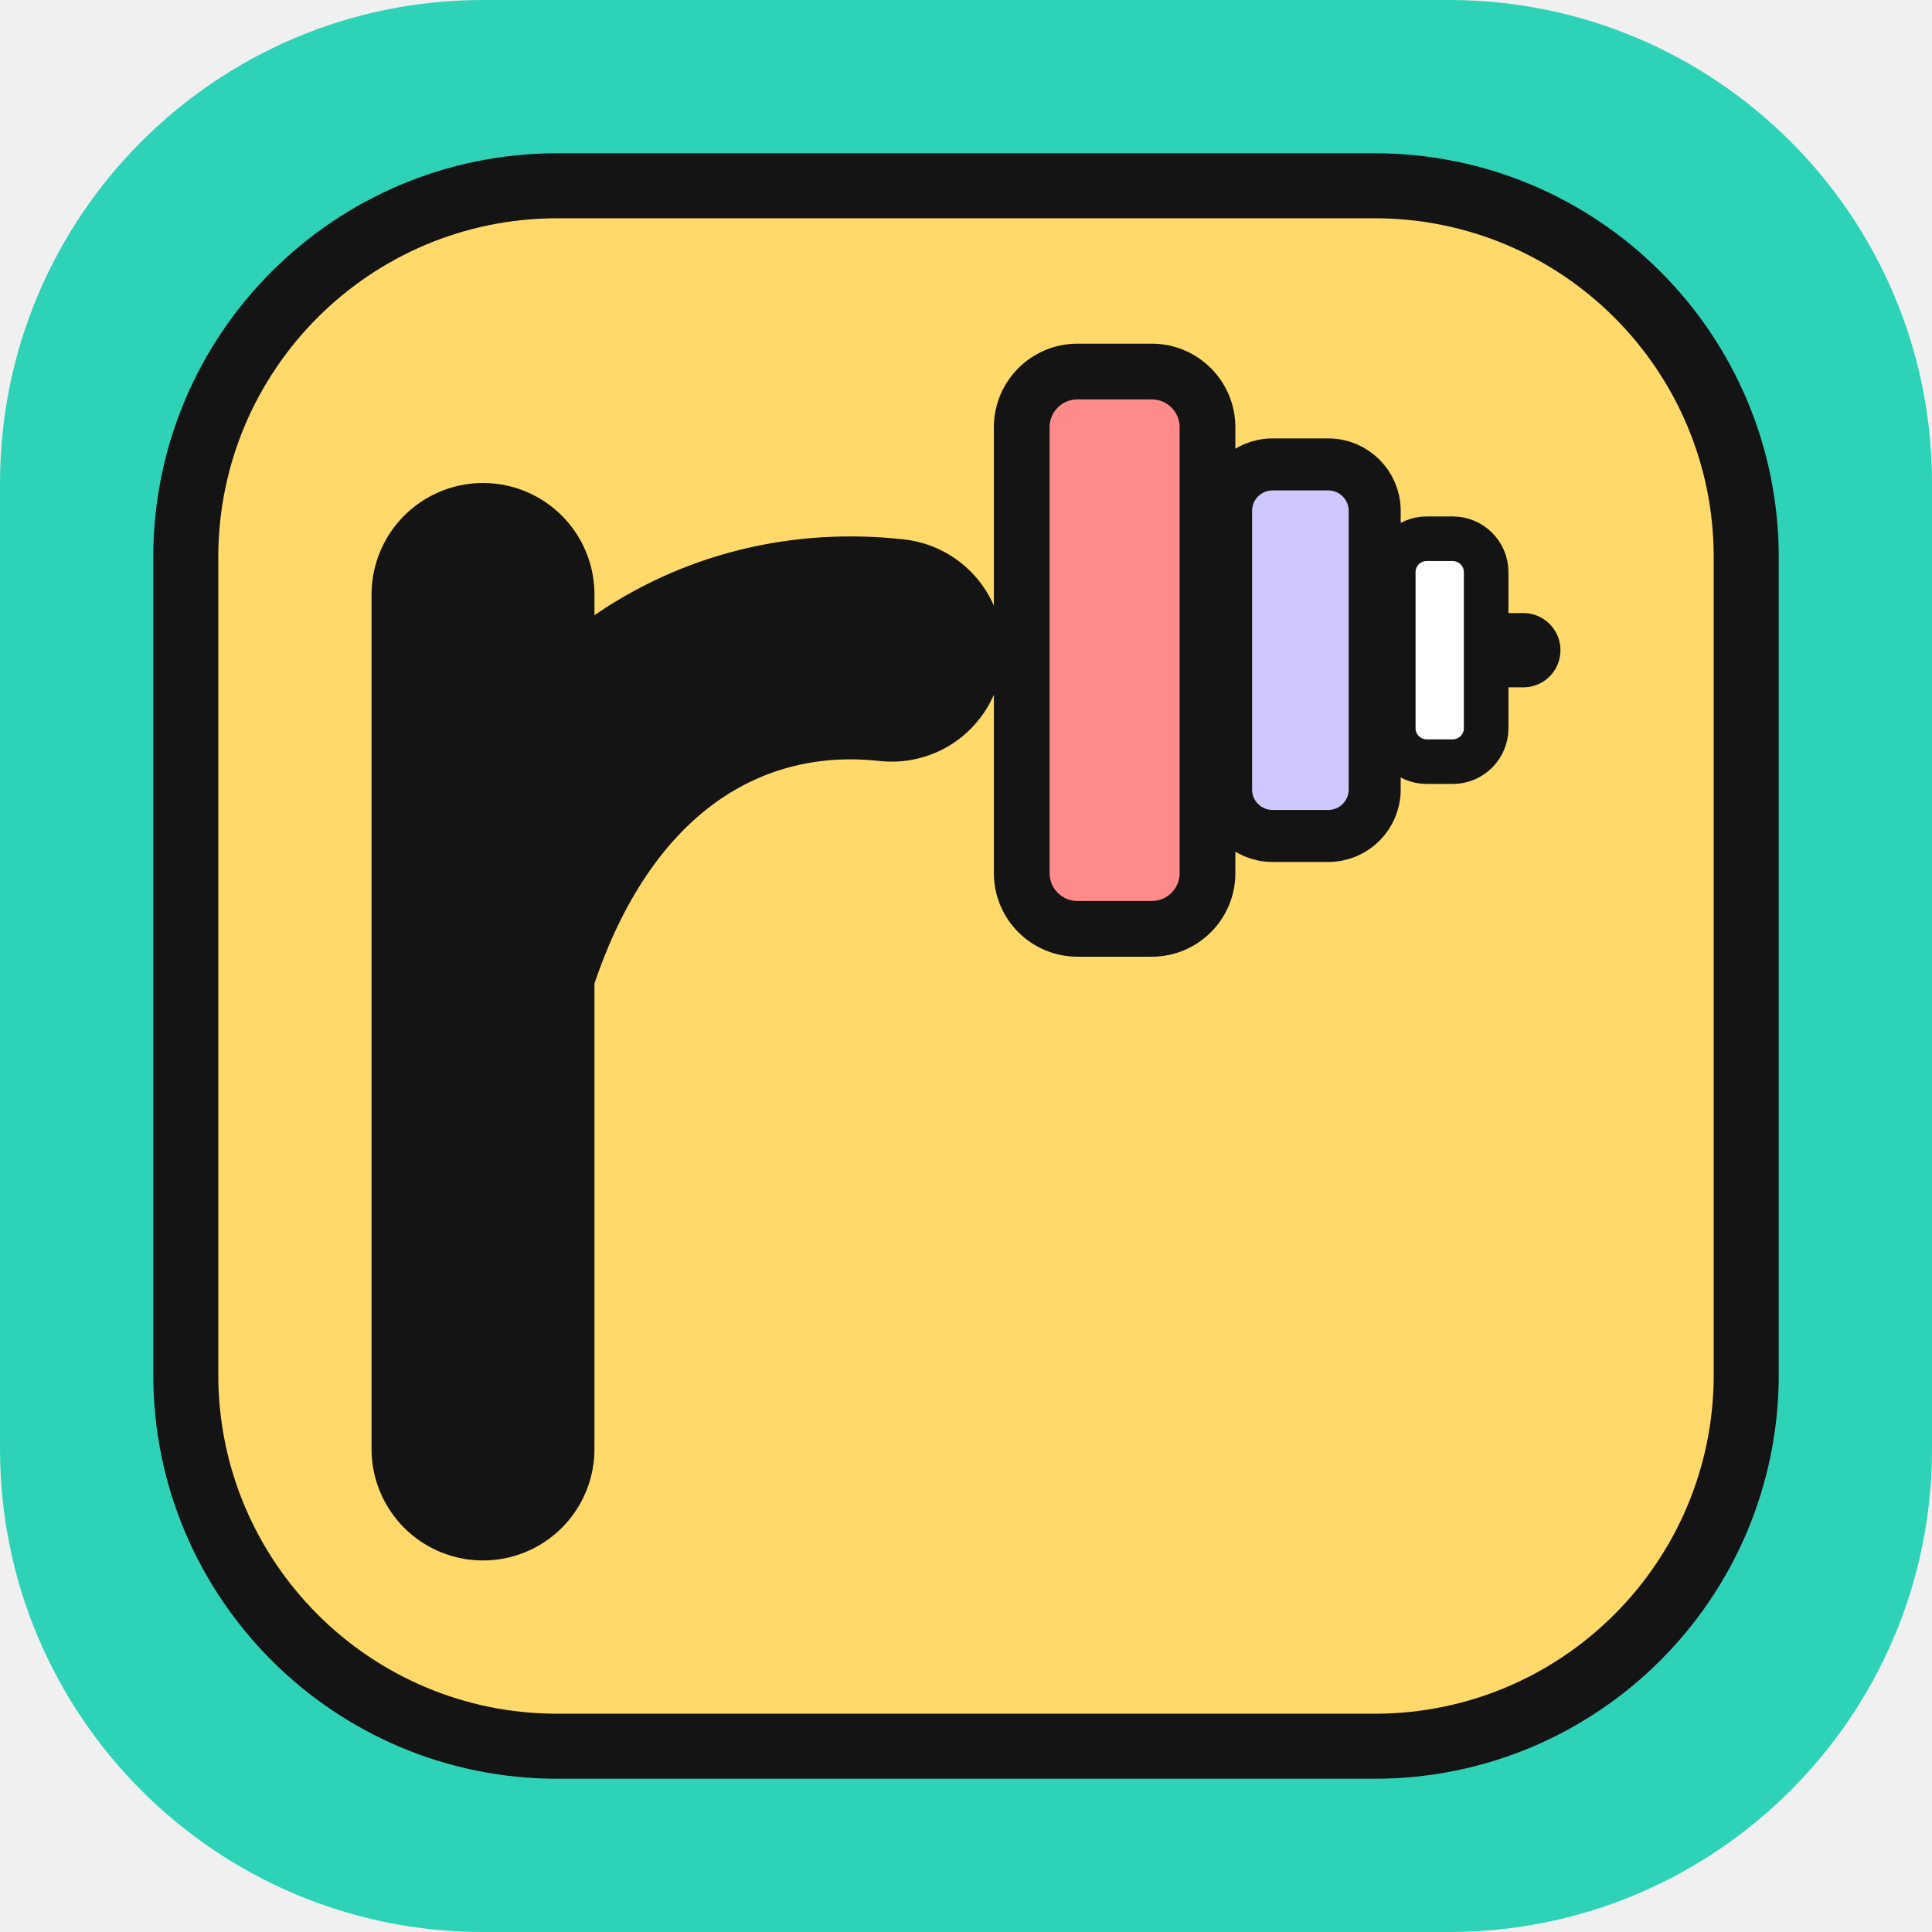
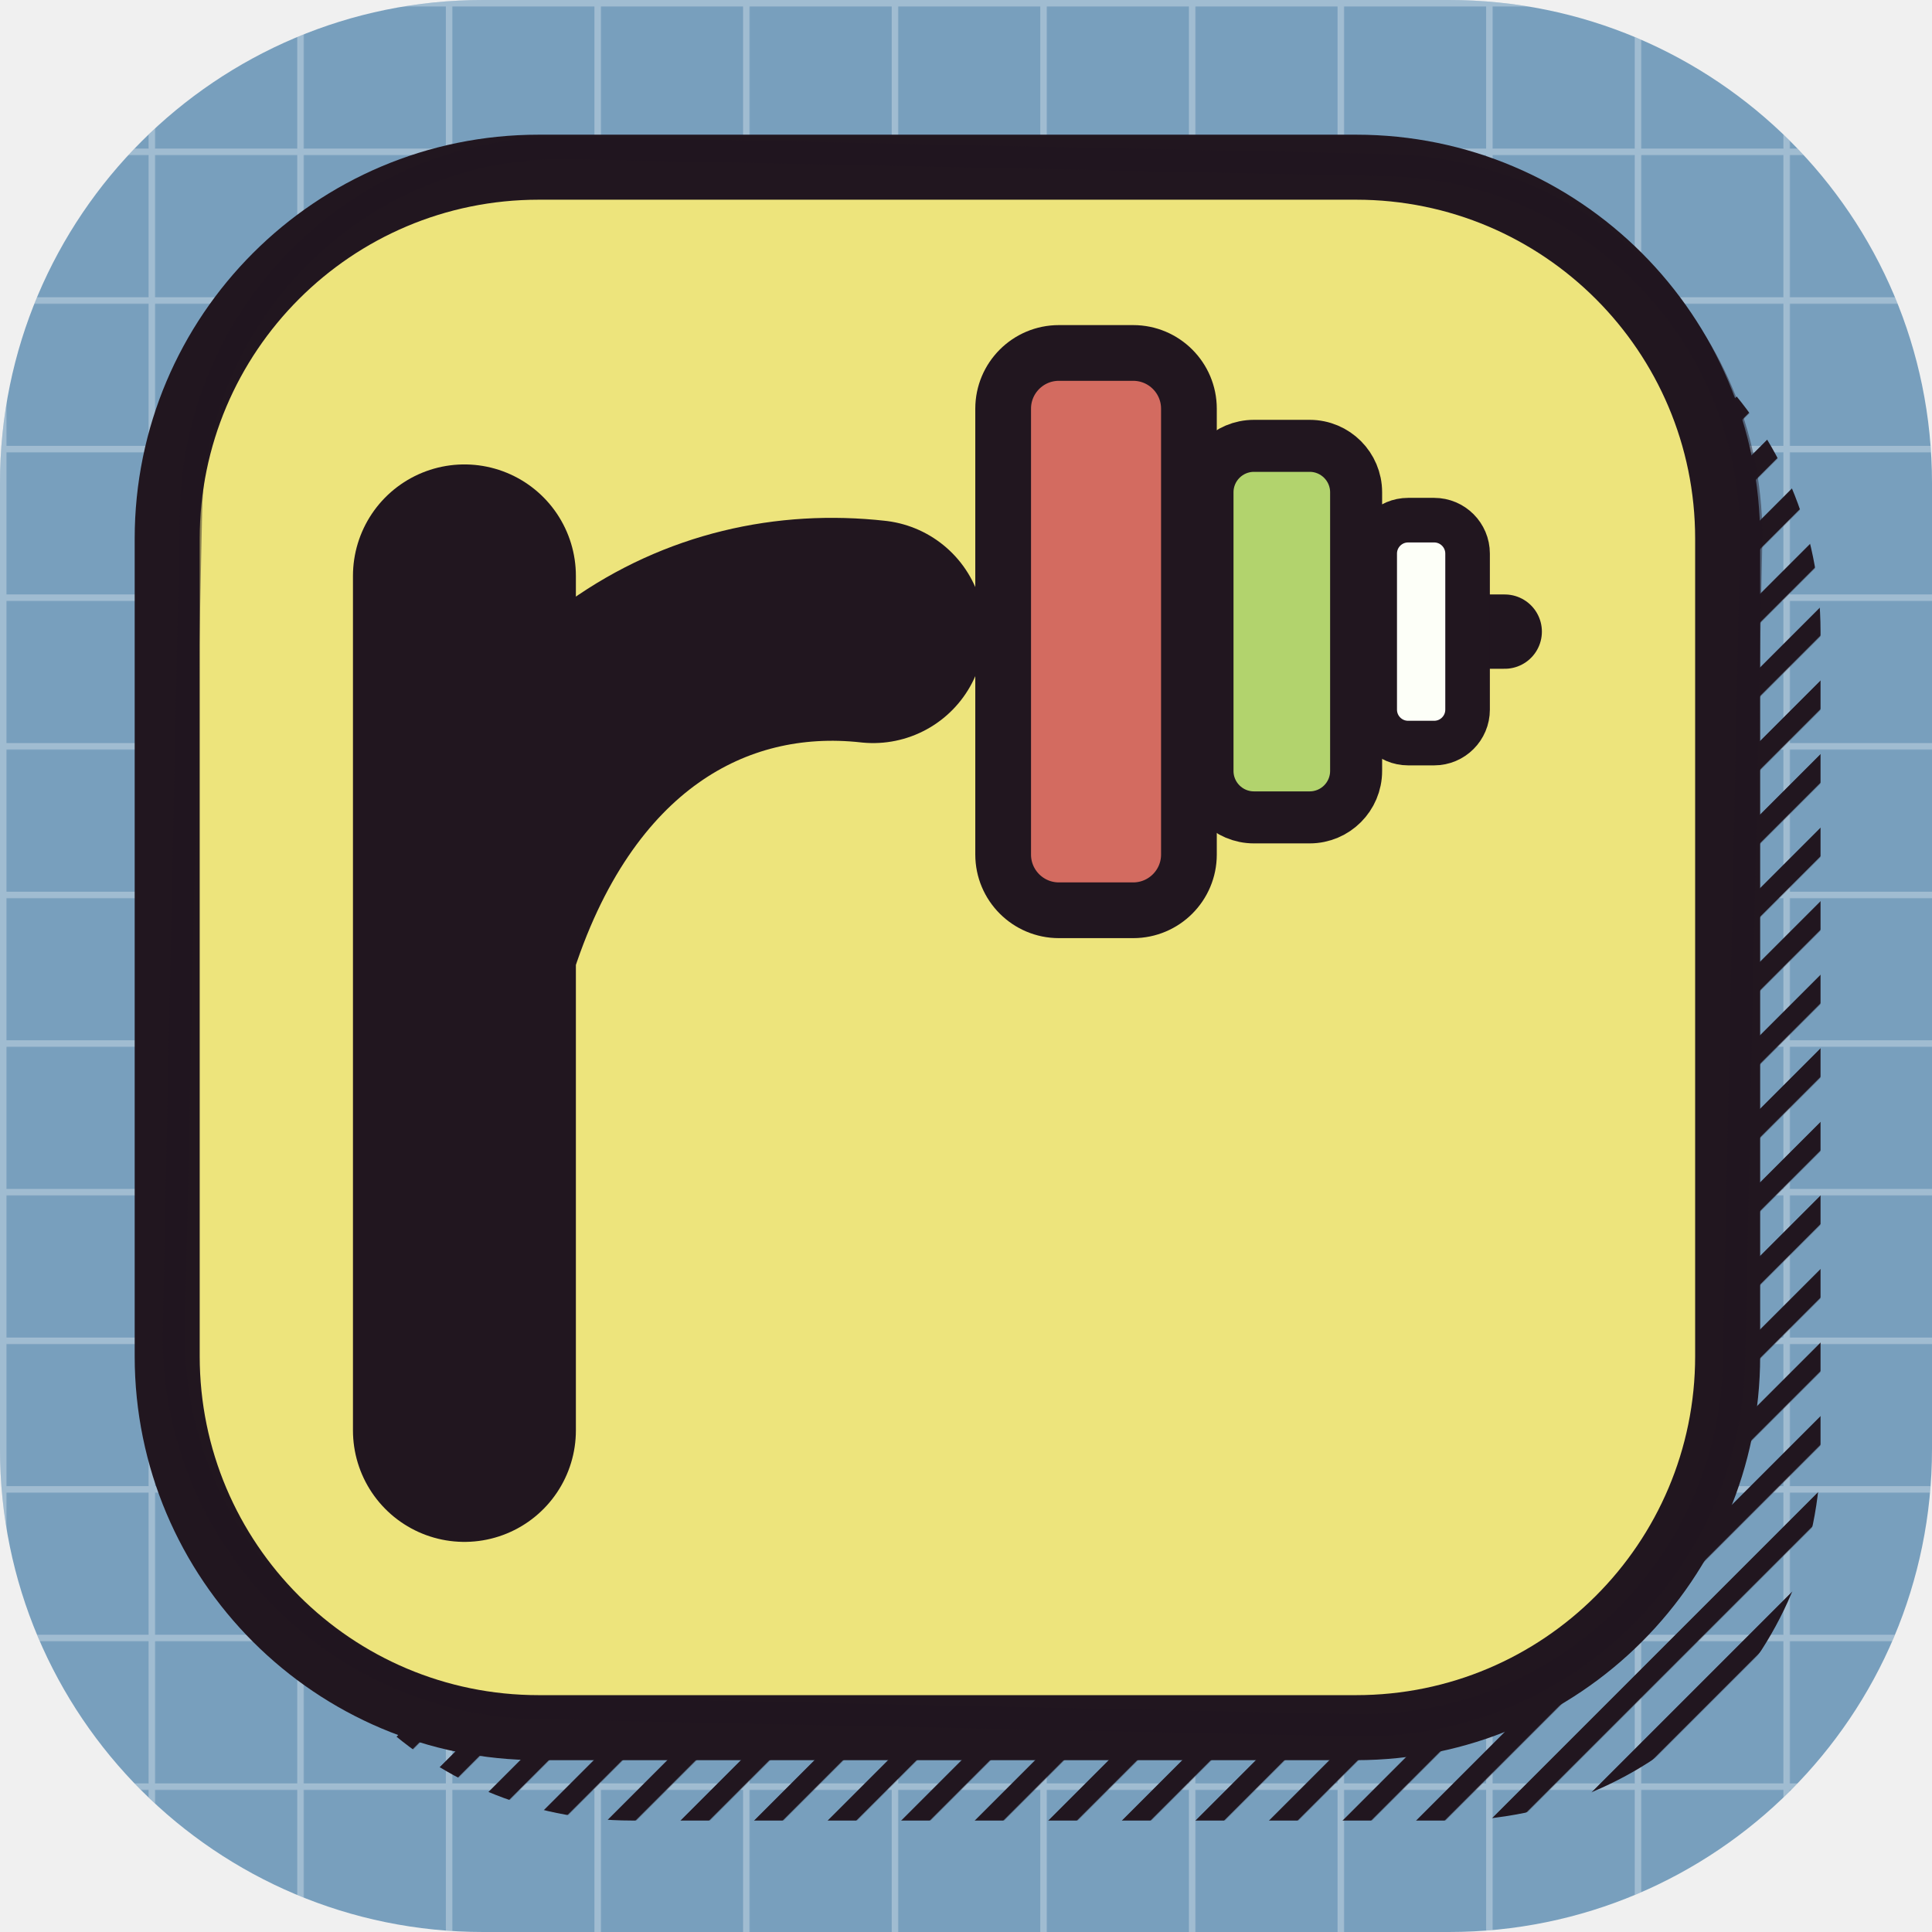
<svg xmlns="http://www.w3.org/2000/svg" viewBox="0 0 104 104">
-   <rect width="104" height="104" rx="26" fill="#2ed3b7" />
-   <g stroke="#141414" stroke-linecap="round" stroke-linejoin="round">
-     <rect x="10" y="10" width="84" height="84" rx="20" fill="#ffd96a" stroke-width="3.5" />
-     <path d="M26 32v46M26 52c4-13 13-18 22-17" fill="none" stroke-width="12" />
-     <path d="M48 35h34" fill="none" stroke-width="4" />
-     <rect x="55" y="20" width="10" height="30" rx="3" fill="#ff8a8a" stroke-width="3" />
-     <rect x="66" y="25" width="8" height="20" rx="2.5" fill="#cfc8ff" stroke-width="2.8" />
-     <rect x="75" y="29" width="5" height="12" rx="1.8" fill="#ffffff" stroke-width="2.4" />
+   <defs>
+     <pattern id="grid" width="8" height="8" patternUnits="userSpaceOnUse">
+       <path d="M8 0H0V8" fill="none" stroke="#ffffff" stroke-opacity="0.3" stroke-width="0.7" />
+     </pattern>
+     <pattern id="hatch" width="2.8" height="2.8" patternUnits="userSpaceOnUse" patternTransform="rotate(45)">
+       <rect width="1.1" height="2.8" fill="#21161f" />
+     </pattern>
+   </defs>
+   <rect id="bg" width="104" height="104" rx="26" fill="#789fbd" />
+   <rect id="paper" width="104" height="104" rx="26" fill="url(#grid)" />
+   <g id="art">
+     <rect x="14" y="14" width="84" height="84" rx="20" fill="url(#hatch)" />
+     <g stroke="#21161f" stroke-linecap="round" stroke-linejoin="round">
+       <rect x="9" y="9" width="84" height="84" rx="20" fill="#ede47c" stroke-width="3.5" />
+       <rect x="9" y="9" width="84" height="84" rx="20" fill="none" stroke-width="1.2" stroke-opacity="0.45" transform="rotate(1.2 51 51) translate(0.8 -0.6)" />
+       <path d="M25 31v46M25 51c4-13 13-18 22-17" fill="none" stroke-width="12" />
+       <path d="M47 34h34" fill="none" stroke-width="4" />
+       <rect x="54" y="19" width="10" height="30" rx="3" fill="#d36b60" stroke-width="3" />
+       <rect x="65" y="24" width="8" height="20" rx="2.5" fill="#b2d36d" stroke-width="2.8" />
+       <rect x="74" y="28" width="5" height="12" rx="1.8" fill="#fdfff8" stroke-width="2.4" />
+     </g>
  </g>
</svg>
